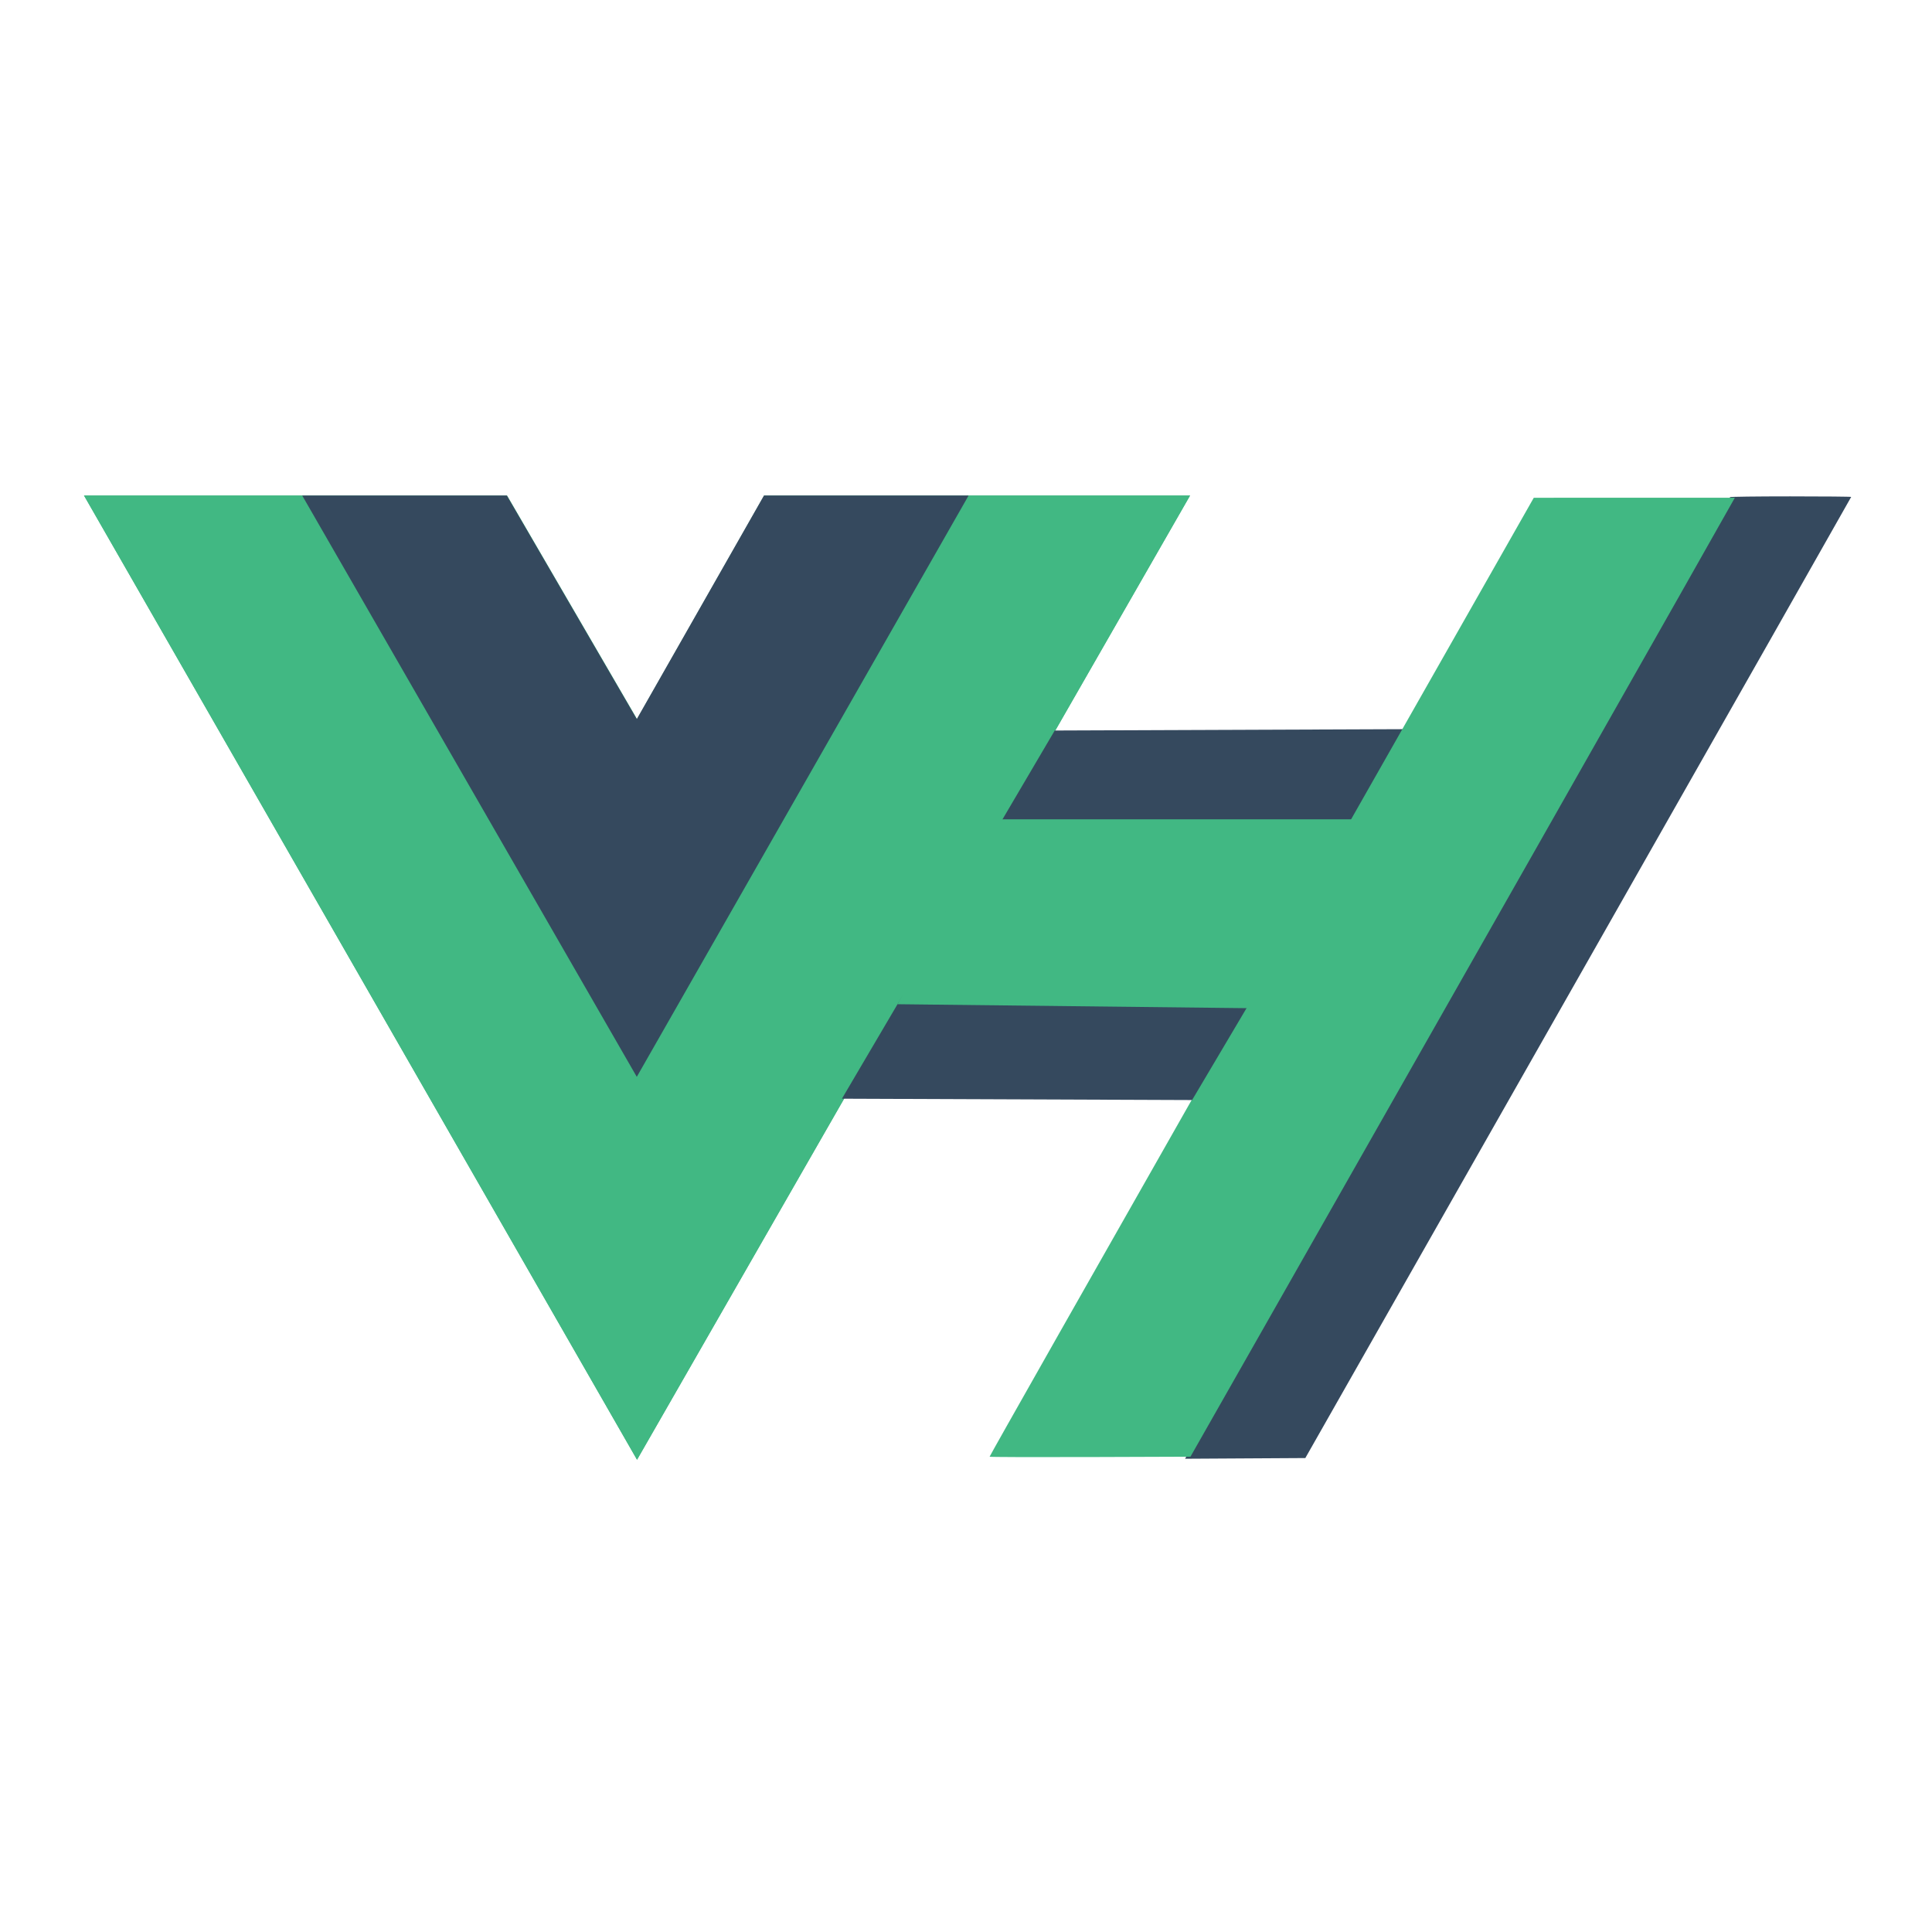
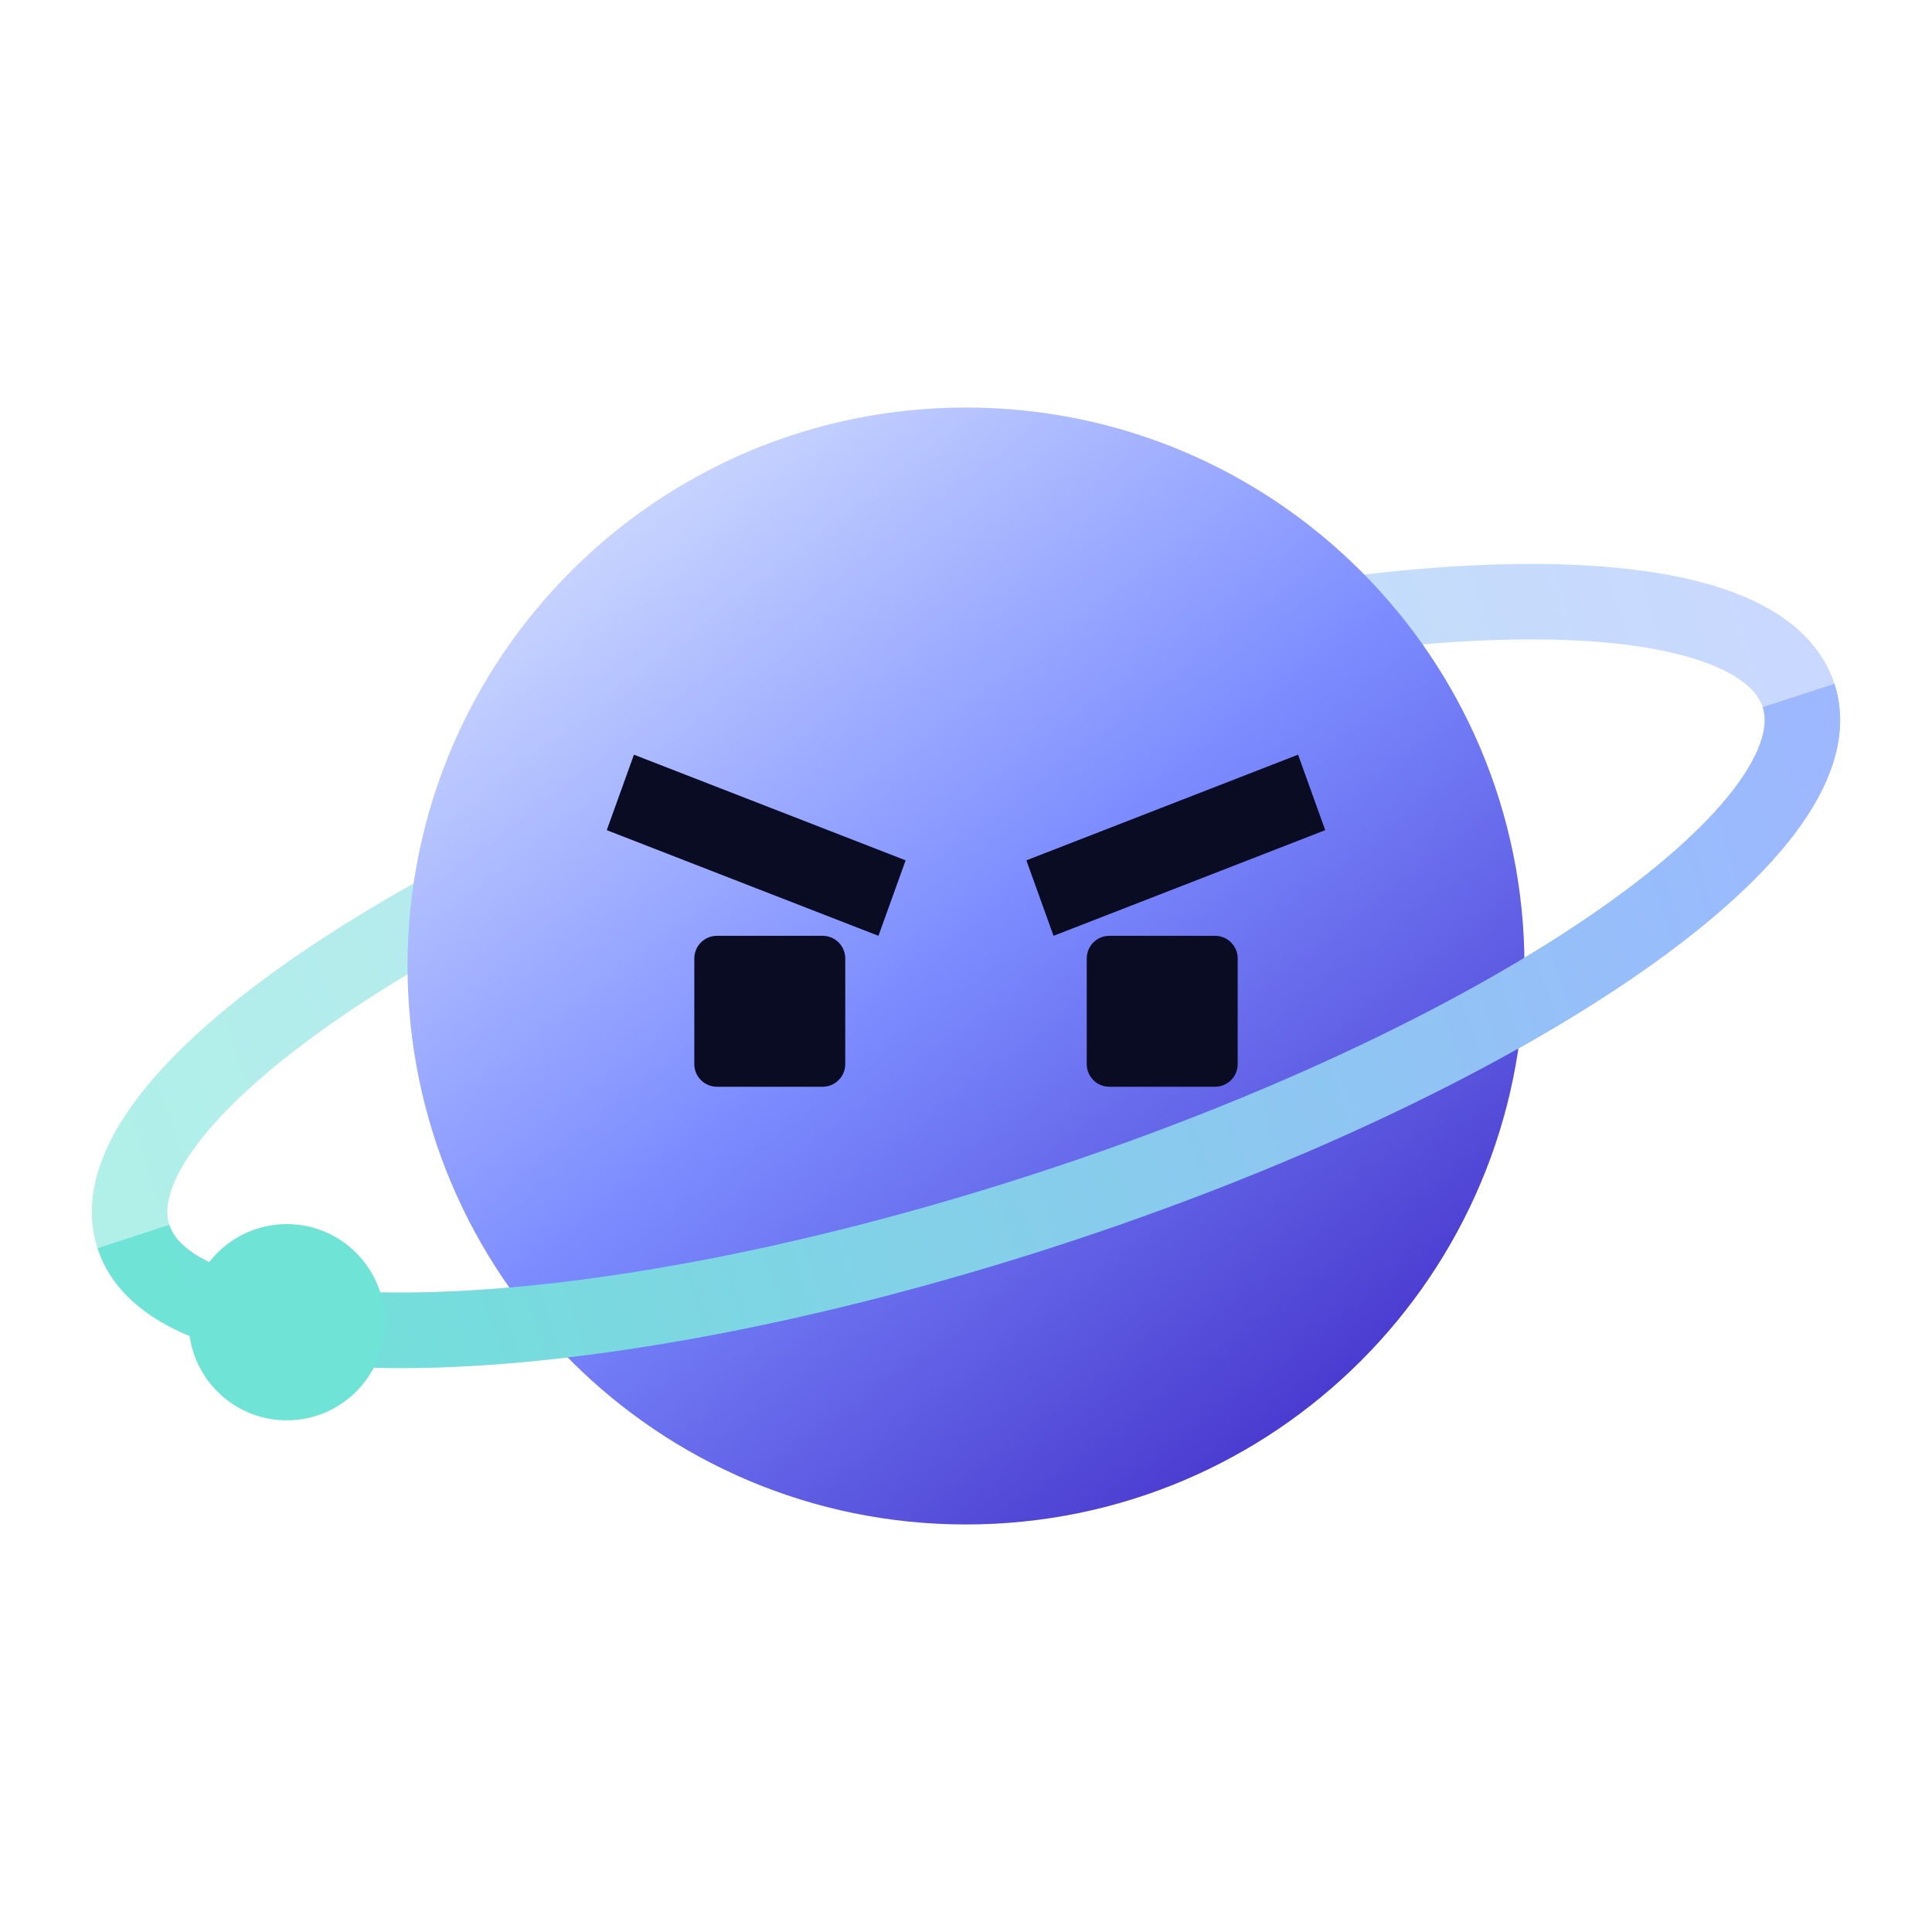
- <svg xmlns="http://www.w3.org/2000/svg" width="1200" height="1200" class="icon" viewBox="0 0 3280.944 2800">
-   <path fill="#41b883" d="M1645.332 601.004h375.675L1081.82 2238.478 142.636 601.004h718.477l220.708 379.704 216.013-379.704z" />
-   <path fill="#41b883" d="M142.636 601.004l939.185 1637.474 939.186-1637.474h-375.675l-563.51 982.484-568.208-982.484z" />
-   <path fill="#35495e" d="M513.188 601.004l568.207 987.23 563.511-987.23h-347.498l-216.013 379.704-220.708-379.704zM1607.792 1311.83l594.678 2.293 187.353-316.325-598.662 2.292zM2198.506 1909.57C2867.436 732.7 2939.502 605.426 2937.874 603.78c-.715-.723 45.303-1.314 102.262-1.314s103.562.428 103.562.951c0 .523-208.57 367.978-463.491 816.567L2216.715 2235.6l-102.1.596-102.102.596z" />
-   <path fill="#41b883" d="M1680.563 2233.328c0-1.34 168.208-298.145 440.375-777.048a4135645.775 4135645.775 0 00337.619-594.19l146.13-257.25 170.746-.04 170.747-.04-5.536 9.741c-3.044 5.358-43.727 77.302-90.407 159.875-85.356 150.992-337.562 595.163-656.602 1156.373l-172 302.559-170.536.588c-93.795.322-170.536.069-170.536-.567z" />
-   <path fill="#35495e" d="M1429.783 1625.351l594.679 2.292 187.353-316.324-598.662 2.292z" />
-   <path fill="#41b883" d="M1524.207 1464.903l608.285 6.877 173.746-320.909h-619.072z" />
+ <svg xmlns="http://www.w3.org/2000/svg" viewBox="0 0 128 128" role="img" aria-label="Angrybits Homelab">
+   <defs>
+     <linearGradient id="ab-planet" x1="0.2" y1="0.1" x2="0.85" y2="0.95">
+       <stop offset="0" stop-color="#C7D4FF" />
+       <stop offset="0.45" stop-color="#7C8CFF" />
+       <stop offset="1" stop-color="#4330C9" />
+     </linearGradient>
+     <linearGradient id="ab-ring" x1="0" y1="0" x2="1" y2="0">
+       <stop offset="0" stop-color="#6FE3D6" />
+       <stop offset="1" stop-color="#9DB8FF" />
+     </linearGradient>
+     <clipPath id="ab-front">
+       <rect x="0" y="64" width="128" height="64" />
+     </clipPath>
+   </defs>
+   <g transform="rotate(-18 64 64)">
+     <ellipse cx="64" cy="64" rx="58" ry="17" fill="none" stroke="url(#ab-ring)" stroke-width="5" opacity="0.55" />
+   </g>
+   <circle cx="64" cy="64" r="37" fill="url(#ab-planet)" />
+   <g fill="#0A0C24">
+     <path d="M42 50 l18 7 -1.8 5 -18 -7z" />
+     <path d="M86 50 l-18 7 1.8 5 18 -7z" />
+     <rect x="46" y="62" width="10" height="10" rx="1.5" />
+     <rect x="72" y="62" width="10" height="10" rx="1.5" />
+   </g>
+   <g transform="rotate(-18 64 64)" clip-path="url(#ab-front)">
+     <ellipse cx="64" cy="64" rx="58" ry="17" fill="none" stroke="url(#ab-ring)" stroke-width="5" />
+   </g>
+   <circle cx="19" cy="87.6" r="6.5" fill="#6FE3D6" />
</svg>
